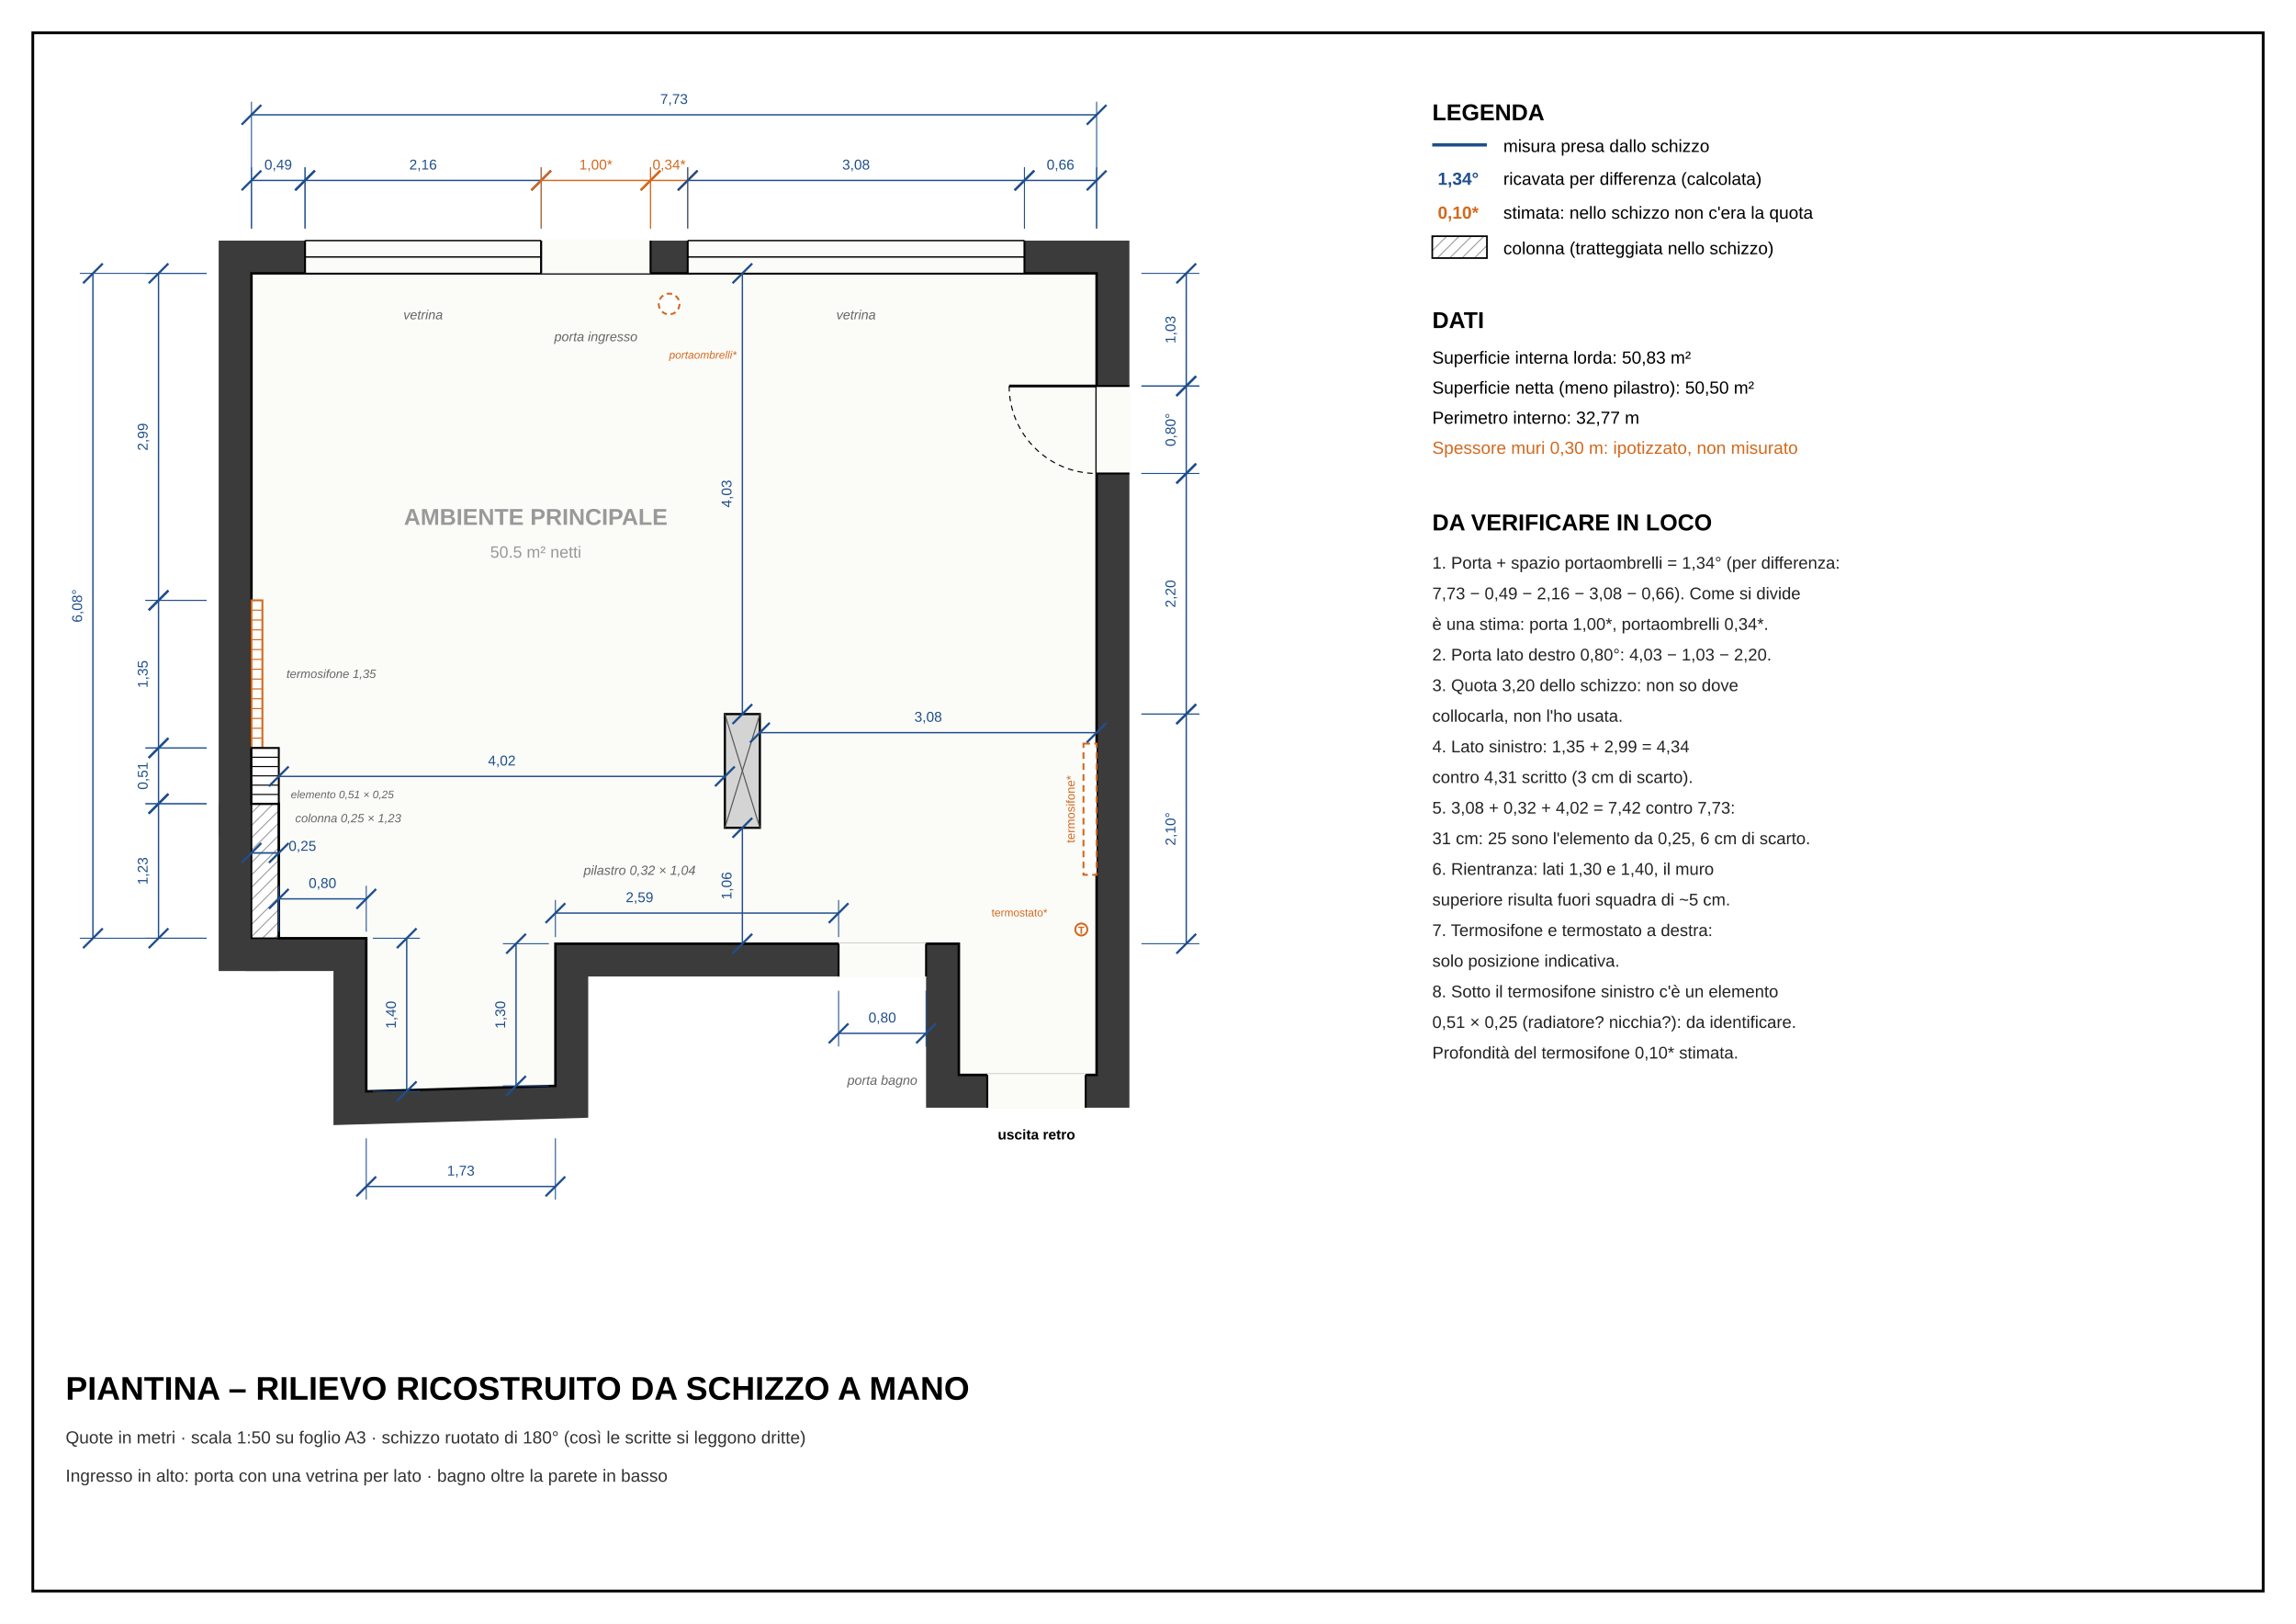
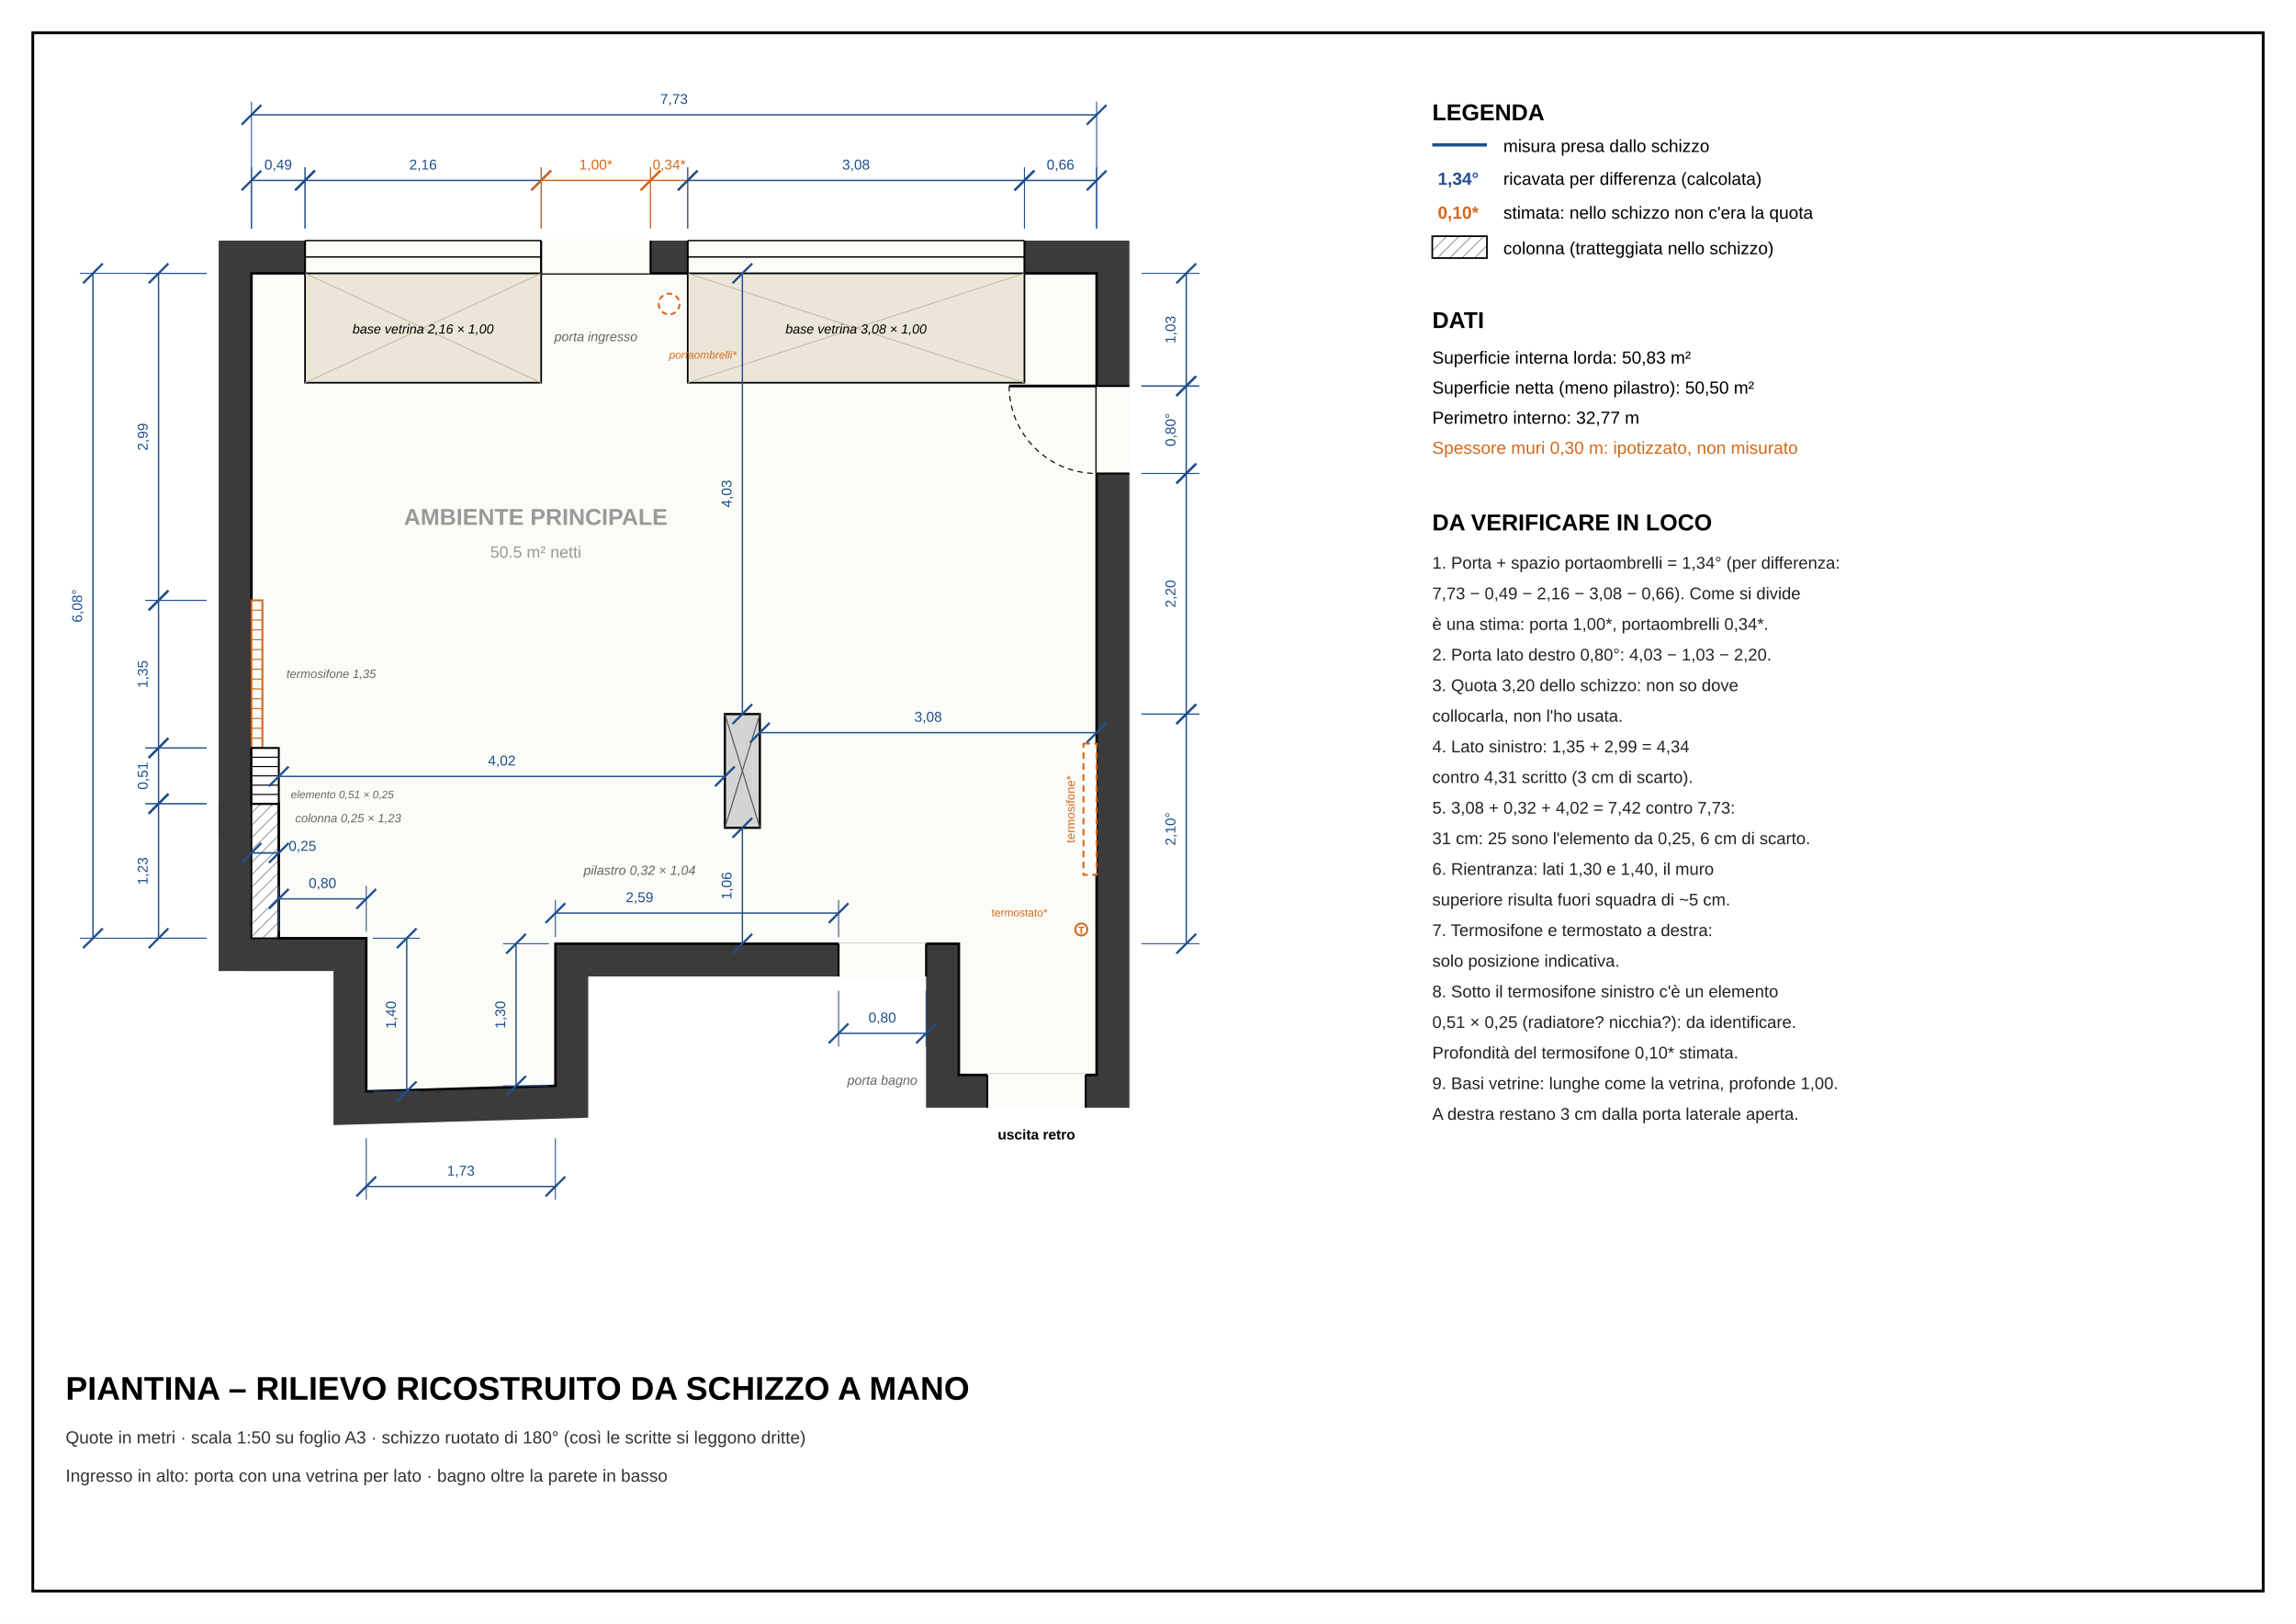
<svg xmlns="http://www.w3.org/2000/svg" width="420mm" height="297mm" viewBox="0 0 420 297" font-family="Arial, Helvetica, sans-serif">
  <defs>
    <pattern id="hatch" width="1.6" height="1.6" patternUnits="userSpaceOnUse" patternTransform="rotate(45)">
      <line x1="0" y1="0" x2="0" y2="1.6" stroke="#777" stroke-width="0.25" />
    </pattern>
  </defs>
  <rect width="420" height="297" fill="#ffffff" />
  <rect x="6" y="6" width="408" height="285" fill="none" stroke="#000" stroke-width="0.5" />
  <polygon points="46.00,50.00 200.60,50.00 200.60,196.60 175.40,196.60 175.40,172.60 101.60,172.60 101.60,198.60 67.00,199.60 67.00,171.60 51.00,171.60 51.00,147.00 46.00,147.00" fill="none" stroke="#3b3b3b" stroke-width="12.00" stroke-linejoin="miter" stroke-miterlimit="10" />
  <polygon points="46.00,50.00 200.60,50.00 200.60,196.60 175.40,196.60 175.40,172.60 101.60,172.60 101.60,198.60 67.00,199.60 67.00,171.60 51.00,171.60 51.00,147.00 46.00,147.00" fill="#fbfbf8" stroke="none" />
  <rect x="40.00" y="147.00" width="11.00" height="30.60" fill="#3b3b3b" stroke="none" stroke-width="0.25" />
  <rect x="46.00" y="147.00" width="5.00" height="24.60" fill="#fff" stroke="none" stroke-width="0.25" />
  <rect x="46.00" y="147.00" width="5.00" height="24.60" fill="url(#hatch)" stroke="#000" stroke-width="0.3" />
  <polygon points="46.00,50.00 200.60,50.00 200.60,196.60 175.40,196.60 175.40,172.60 101.60,172.60 101.60,198.60 67.00,199.60 67.00,171.60 51.00,171.60 51.00,147.00 46.00,147.00" fill="none" stroke="#000" stroke-width="0.45" stroke-linejoin="miter" />
  <rect x="55.80" y="43.80" width="43.20" height="6.20" fill="#fbfbf8" stroke="none" stroke-width="0.25" />
  <line x1="55.80" y1="44.00" x2="55.80" y2="50.00" stroke="#000" stroke-width="0.35" />
  <line x1="99.00" y1="44.00" x2="99.00" y2="50.00" stroke="#000" stroke-width="0.35" />
  <line x1="55.80" y1="44.00" x2="99.00" y2="44.00" stroke="#000" stroke-width="0.25" />
  <line x1="55.80" y1="47.00" x2="99.00" y2="47.00" stroke="#000" stroke-width="0.25" />
  <line x1="55.80" y1="50.00" x2="99.00" y2="50.00" stroke="#000" stroke-width="0.25" />
  <rect x="125.80" y="43.80" width="61.60" height="6.20" fill="#fbfbf8" stroke="none" stroke-width="0.25" />
  <line x1="125.80" y1="44.00" x2="125.80" y2="50.00" stroke="#000" stroke-width="0.35" />
  <line x1="187.40" y1="44.00" x2="187.40" y2="50.00" stroke="#000" stroke-width="0.35" />
  <line x1="125.80" y1="44.00" x2="187.40" y2="44.00" stroke="#000" stroke-width="0.25" />
  <line x1="125.80" y1="47.00" x2="187.40" y2="47.00" stroke="#000" stroke-width="0.25" />
  <line x1="125.80" y1="50.00" x2="187.40" y2="50.00" stroke="#000" stroke-width="0.25" />
  <rect x="99.00" y="43.80" width="20.00" height="6.20" fill="#fbfbf8" stroke="none" stroke-width="0.25" />
  <line x1="99.00" y1="44.00" x2="99.00" y2="50.00" stroke="#000" stroke-width="0.35" />
  <line x1="119.00" y1="44.00" x2="119.00" y2="50.00" stroke="#000" stroke-width="0.35" />
  <circle cx="122.40" cy="55.60" r="1.9" fill="#fff" stroke="#d2691e" stroke-width="0.35" stroke-dasharray="1 0.7" />
  <rect x="200.60" y="70.60" width="6.20" height="16.00" fill="#fbfbf8" stroke="none" stroke-width="0.25" />
  <line x1="200.60" y1="70.60" x2="206.60" y2="70.60" stroke="#000" stroke-width="0.35" />
  <line x1="200.60" y1="86.60" x2="206.60" y2="86.60" stroke="#000" stroke-width="0.35" />
  <line x1="200.60" y1="70.60" x2="184.60" y2="70.60" stroke="#000" stroke-width="0.5" />
  <path d="M 184.60 70.60 A 16.00 16.00 0 0 0 200.60 86.60" fill="none" stroke="#000" stroke-width="0.2" stroke-dasharray="1 0.8" />
  <rect x="153.40" y="172.40" width="16.00" height="6.40" fill="#fbfbf8" stroke="none" stroke-width="0.25" />
  <line x1="153.40" y1="172.60" x2="153.40" y2="178.60" stroke="#000" stroke-width="0.35" />
  <line x1="169.40" y1="172.60" x2="169.40" y2="178.60" stroke="#000" stroke-width="0.35" />
  <rect x="180.60" y="196.40" width="18.00" height="6.40" fill="#fbfbf8" stroke="none" stroke-width="0.25" />
  <line x1="180.60" y1="196.60" x2="180.60" y2="202.60" stroke="#000" stroke-width="0.35" />
  <line x1="198.60" y1="196.60" x2="198.60" y2="202.60" stroke="#000" stroke-width="0.35" />
  <rect x="180.60" y="196.40" width="18.00" height="6.40" fill="none" stroke="none" stroke-width="0.25" />
+   <rect x="55.80" y="50.00" width="43.20" height="20.00" fill="#ece6d8" stroke="#000" stroke-width="0.3" />
+   <line x1="55.80" y1="50.00" x2="99.00" y2="70.00" stroke="#bbb39f" stroke-width="0.15" />
+   <line x1="55.80" y1="70.00" x2="99.00" y2="50.00" stroke="#bbb39f" stroke-width="0.15" />
+   <rect x="125.80" y="50.00" width="61.60" height="20.00" fill="#ece6d8" stroke="#000" stroke-width="0.3" />
+   <line x1="125.80" y1="50.00" x2="187.40" y2="70.00" stroke="#bbb39f" stroke-width="0.15" />
+   <line x1="125.80" y1="70.00" x2="187.40" y2="50.00" stroke="#bbb39f" stroke-width="0.15" />
  <rect x="132.60" y="130.60" width="6.40" height="20.80" fill="#d4d4d4" stroke="#000" stroke-width="0.4" />
  <line x1="132.60" y1="130.60" x2="139.00" y2="151.40" stroke="#555" stroke-width="0.2" />
  <line x1="139.00" y1="130.60" x2="132.60" y2="151.40" stroke="#555" stroke-width="0.2" />
  <rect x="46.00" y="109.80" width="2.00" height="27.00" fill="#fff" stroke="#d2691e" stroke-width="0.35" />
  <line x1="46.00" y1="111.60" x2="48.00" y2="111.60" stroke="#d2691e" stroke-width="0.2" />
  <line x1="46.00" y1="113.40" x2="48.00" y2="113.40" stroke="#d2691e" stroke-width="0.2" />
  <line x1="46.00" y1="115.20" x2="48.00" y2="115.20" stroke="#d2691e" stroke-width="0.2" />
  <line x1="46.00" y1="117.00" x2="48.00" y2="117.00" stroke="#d2691e" stroke-width="0.2" />
  <line x1="46.00" y1="118.80" x2="48.00" y2="118.80" stroke="#d2691e" stroke-width="0.2" />
  <line x1="46.00" y1="120.60" x2="48.00" y2="120.60" stroke="#d2691e" stroke-width="0.2" />
  <line x1="46.00" y1="122.40" x2="48.00" y2="122.40" stroke="#d2691e" stroke-width="0.2" />
  <line x1="46.00" y1="124.20" x2="48.00" y2="124.20" stroke="#d2691e" stroke-width="0.2" />
  <line x1="46.00" y1="126.00" x2="48.00" y2="126.00" stroke="#d2691e" stroke-width="0.2" />
  <line x1="46.00" y1="127.80" x2="48.00" y2="127.80" stroke="#d2691e" stroke-width="0.2" />
  <line x1="46.00" y1="129.60" x2="48.00" y2="129.60" stroke="#d2691e" stroke-width="0.2" />
  <line x1="46.00" y1="131.40" x2="48.00" y2="131.40" stroke="#d2691e" stroke-width="0.2" />
  <line x1="46.00" y1="133.20" x2="48.00" y2="133.20" stroke="#d2691e" stroke-width="0.2" />
  <line x1="46.00" y1="135.00" x2="48.00" y2="135.00" stroke="#d2691e" stroke-width="0.2" />
  <rect x="46.00" y="136.80" width="5.00" height="10.20" fill="#fff" stroke="#000" stroke-width="0.35" />
  <line x1="46.00" y1="138.50" x2="51.00" y2="138.50" stroke="#000" stroke-width="0.2" />
  <line x1="46.00" y1="140.20" x2="51.00" y2="140.20" stroke="#000" stroke-width="0.2" />
  <line x1="46.00" y1="141.90" x2="51.00" y2="141.90" stroke="#000" stroke-width="0.2" />
  <line x1="46.00" y1="143.60" x2="51.00" y2="143.60" stroke="#000" stroke-width="0.2" />
  <line x1="46.00" y1="145.30" x2="51.00" y2="145.30" stroke="#000" stroke-width="0.2" />
  <rect x="198.20" y="136.00" width="2.40" height="24.00" fill="#fff" stroke="#d2691e" stroke-width="0.35" stroke-dasharray="1.2 0.8" />
  <text x="196.60" y="148.00" font-size="2.2" fill="#d2691e" text-anchor="middle" font-weight="normal" font-style="normal" transform="rotate(-90 196.60 148.00)">termosifone*</text>
  <circle cx="197.80" cy="170.00" r="1.1" fill="#fff" stroke="#d2691e" stroke-width="0.35" />
  <text x="197.80" y="170.80" font-size="1.9" fill="#d2691e" text-anchor="middle" font-weight="bold">T</text>
  <text x="191.60" y="167.60" font-size="2.0" fill="#d2691e" text-anchor="end" font-weight="normal" font-style="normal">termostato*</text>
-   <text x="77.40" y="58.40" font-size="2.4" fill="#666666" text-anchor="middle" font-weight="normal" font-style="italic">vetrina</text>
-   <text x="156.60" y="58.40" font-size="2.4" fill="#666666" text-anchor="middle" font-weight="normal" font-style="italic">vetrina</text>
+   <text x="77.40" y="61.00" font-size="2.4" fill="#000" text-anchor="middle" font-weight="normal" font-style="italic">base vetrina 2,16 × 1,00</text>
+   <text x="156.60" y="61.00" font-size="2.4" fill="#000" text-anchor="middle" font-weight="normal" font-style="italic">base vetrina 3,08 × 1,00</text>
  <text x="109.00" y="62.40" font-size="2.4" fill="#666666" text-anchor="middle" font-weight="normal" font-style="italic">porta ingresso</text>
  <text x="122.40" y="65.60" font-size="2.0" fill="#d2691e" text-anchor="start" font-weight="normal" font-style="italic">portaombrelli*</text>
  <text x="117.00" y="160.00" font-size="2.4" fill="#666666" text-anchor="middle" font-weight="normal" font-style="italic">pilastro 0,32 × 1,04</text>
  <text x="52.40" y="124.00" font-size="2.2" fill="#666666" text-anchor="start" font-weight="normal" font-style="italic">termosifone 1,35</text>
  <text x="53.20" y="146.00" font-size="2.0" fill="#666666" text-anchor="start" font-weight="normal" font-style="italic">elemento 0,51 × 0,25</text>
  <text x="54.00" y="150.40" font-size="2.2" fill="#666666" text-anchor="start" font-weight="normal" font-style="italic">colonna 0,25 × 1,23</text>
  <text x="161.40" y="198.40" font-size="2.4" fill="#666666" text-anchor="middle" font-weight="normal" font-style="italic">porta bagno</text>
  <text x="189.60" y="208.40" font-size="2.6" fill="#000" text-anchor="middle" font-weight="bold" font-style="normal">uscita retro</text>
  <text x="98.00" y="96.00" font-size="4.2" fill="#999" text-anchor="middle" font-weight="bold" font-style="normal">AMBIENTE PRINCIPALE</text>
  <text x="98.00" y="102.00" font-size="3.0" fill="#999" text-anchor="middle" font-weight="normal" font-style="normal">50.5 m² netti</text>
  <line x1="46.00" y1="41.80" x2="46.00" y2="30.60" stroke="#1f4e8c" stroke-width="0.18" />
  <line x1="55.80" y1="41.80" x2="55.80" y2="30.60" stroke="#1f4e8c" stroke-width="0.18" />
  <line x1="46.00" y1="33.00" x2="55.80" y2="33.00" stroke="#1f4e8c" stroke-width="0.25" />
  <line x1="44.20" y1="34.80" x2="47.80" y2="31.20" stroke="#1f4e8c" stroke-width="0.4" />
  <line x1="54.00" y1="34.80" x2="57.60" y2="31.20" stroke="#1f4e8c" stroke-width="0.4" />
  <text x="50.90" y="31.00" font-size="2.6" fill="#1f4e8c" text-anchor="middle" font-weight="normal" font-style="normal">0,49</text>
  <line x1="55.80" y1="41.80" x2="55.80" y2="30.60" stroke="#1f4e8c" stroke-width="0.18" />
  <line x1="99.00" y1="41.80" x2="99.00" y2="30.60" stroke="#1f4e8c" stroke-width="0.18" />
  <line x1="55.80" y1="33.00" x2="99.00" y2="33.00" stroke="#1f4e8c" stroke-width="0.25" />
  <line x1="54.00" y1="34.80" x2="57.60" y2="31.20" stroke="#1f4e8c" stroke-width="0.4" />
  <line x1="97.20" y1="34.80" x2="100.80" y2="31.20" stroke="#1f4e8c" stroke-width="0.4" />
  <text x="77.40" y="31.00" font-size="2.6" fill="#1f4e8c" text-anchor="middle" font-weight="normal" font-style="normal">2,16</text>
  <line x1="99.00" y1="41.80" x2="99.00" y2="30.60" stroke="#d2691e" stroke-width="0.18" />
  <line x1="119.00" y1="41.80" x2="119.00" y2="30.60" stroke="#d2691e" stroke-width="0.18" />
  <line x1="99.00" y1="33.00" x2="119.00" y2="33.00" stroke="#d2691e" stroke-width="0.25" />
  <line x1="97.20" y1="34.80" x2="100.80" y2="31.20" stroke="#d2691e" stroke-width="0.4" />
  <line x1="117.20" y1="34.80" x2="120.80" y2="31.20" stroke="#d2691e" stroke-width="0.4" />
  <text x="109.00" y="31.00" font-size="2.6" fill="#d2691e" text-anchor="middle" font-weight="normal" font-style="normal">1,00*</text>
  <line x1="119.00" y1="41.80" x2="119.00" y2="30.60" stroke="#d2691e" stroke-width="0.18" />
  <line x1="125.80" y1="41.80" x2="125.80" y2="30.60" stroke="#d2691e" stroke-width="0.18" />
  <line x1="119.00" y1="33.00" x2="125.80" y2="33.00" stroke="#d2691e" stroke-width="0.25" />
  <line x1="117.20" y1="34.80" x2="120.80" y2="31.20" stroke="#d2691e" stroke-width="0.4" />
  <line x1="124.00" y1="34.80" x2="127.60" y2="31.20" stroke="#d2691e" stroke-width="0.4" />
  <text x="122.40" y="31.00" font-size="2.6" fill="#d2691e" text-anchor="middle" font-weight="normal" font-style="normal">0,34*</text>
  <line x1="125.80" y1="41.80" x2="125.80" y2="30.60" stroke="#1f4e8c" stroke-width="0.18" />
  <line x1="187.40" y1="41.80" x2="187.40" y2="30.60" stroke="#1f4e8c" stroke-width="0.18" />
  <line x1="125.80" y1="33.00" x2="187.40" y2="33.00" stroke="#1f4e8c" stroke-width="0.25" />
  <line x1="124.00" y1="34.80" x2="127.60" y2="31.20" stroke="#1f4e8c" stroke-width="0.4" />
  <line x1="185.60" y1="34.80" x2="189.20" y2="31.20" stroke="#1f4e8c" stroke-width="0.4" />
  <text x="156.60" y="31.00" font-size="2.6" fill="#1f4e8c" text-anchor="middle" font-weight="normal" font-style="normal">3,08</text>
  <line x1="187.40" y1="41.80" x2="187.40" y2="30.60" stroke="#1f4e8c" stroke-width="0.18" />
  <line x1="200.60" y1="41.80" x2="200.60" y2="30.60" stroke="#1f4e8c" stroke-width="0.18" />
  <line x1="187.40" y1="33.00" x2="200.60" y2="33.00" stroke="#1f4e8c" stroke-width="0.25" />
  <line x1="185.60" y1="34.80" x2="189.20" y2="31.20" stroke="#1f4e8c" stroke-width="0.4" />
  <line x1="198.80" y1="34.80" x2="202.40" y2="31.20" stroke="#1f4e8c" stroke-width="0.4" />
  <text x="194.00" y="31.00" font-size="2.6" fill="#1f4e8c" text-anchor="middle" font-weight="normal" font-style="normal">0,66</text>
  <line x1="46.00" y1="41.80" x2="46.00" y2="18.60" stroke="#1f4e8c" stroke-width="0.18" />
  <line x1="200.60" y1="41.80" x2="200.60" y2="18.60" stroke="#1f4e8c" stroke-width="0.18" />
  <line x1="46.00" y1="21.00" x2="200.60" y2="21.00" stroke="#1f4e8c" stroke-width="0.25" />
  <line x1="44.20" y1="22.80" x2="47.80" y2="19.20" stroke="#1f4e8c" stroke-width="0.4" />
  <line x1="198.80" y1="22.80" x2="202.40" y2="19.20" stroke="#1f4e8c" stroke-width="0.4" />
  <text x="123.30" y="19.00" font-size="2.6" fill="#1f4e8c" text-anchor="middle" font-weight="normal" font-style="normal">7,73</text>
  <line x1="208.80" y1="50.00" x2="219.40" y2="50.00" stroke="#1f4e8c" stroke-width="0.18" />
  <line x1="208.80" y1="70.60" x2="219.40" y2="70.60" stroke="#1f4e8c" stroke-width="0.18" />
  <line x1="217.00" y1="50.00" x2="217.00" y2="70.60" stroke="#1f4e8c" stroke-width="0.25" />
  <line x1="215.20" y1="51.80" x2="218.80" y2="48.20" stroke="#1f4e8c" stroke-width="0.4" />
  <line x1="215.20" y1="72.40" x2="218.80" y2="68.80" stroke="#1f4e8c" stroke-width="0.4" />
  <text x="215.00" y="60.30" font-size="2.6" fill="#1f4e8c" text-anchor="middle" font-weight="normal" font-style="normal" transform="rotate(-90 215.00 60.30)">1,03</text>
  <line x1="208.80" y1="70.60" x2="219.40" y2="70.60" stroke="#1f4e8c" stroke-width="0.18" />
  <line x1="208.80" y1="86.60" x2="219.40" y2="86.60" stroke="#1f4e8c" stroke-width="0.18" />
  <line x1="217.00" y1="70.60" x2="217.00" y2="86.60" stroke="#1f4e8c" stroke-width="0.25" />
  <line x1="215.20" y1="72.40" x2="218.80" y2="68.80" stroke="#1f4e8c" stroke-width="0.4" />
  <line x1="215.20" y1="88.40" x2="218.80" y2="84.80" stroke="#1f4e8c" stroke-width="0.4" />
  <text x="215.00" y="78.60" font-size="2.6" fill="#1f4e8c" text-anchor="middle" font-weight="normal" font-style="normal" transform="rotate(-90 215.00 78.60)">0,80°</text>
  <line x1="208.80" y1="86.60" x2="219.40" y2="86.60" stroke="#1f4e8c" stroke-width="0.18" />
  <line x1="208.80" y1="130.60" x2="219.40" y2="130.60" stroke="#1f4e8c" stroke-width="0.18" />
  <line x1="217.00" y1="86.60" x2="217.00" y2="130.60" stroke="#1f4e8c" stroke-width="0.25" />
  <line x1="215.20" y1="88.40" x2="218.80" y2="84.80" stroke="#1f4e8c" stroke-width="0.4" />
  <line x1="215.20" y1="132.40" x2="218.80" y2="128.80" stroke="#1f4e8c" stroke-width="0.4" />
  <text x="215.00" y="108.60" font-size="2.6" fill="#1f4e8c" text-anchor="middle" font-weight="normal" font-style="normal" transform="rotate(-90 215.00 108.60)">2,20</text>
  <line x1="208.80" y1="130.60" x2="219.40" y2="130.60" stroke="#1f4e8c" stroke-width="0.18" />
  <line x1="208.80" y1="172.60" x2="219.40" y2="172.60" stroke="#1f4e8c" stroke-width="0.18" />
  <line x1="217.00" y1="130.60" x2="217.00" y2="172.60" stroke="#1f4e8c" stroke-width="0.25" />
  <line x1="215.20" y1="132.40" x2="218.80" y2="128.80" stroke="#1f4e8c" stroke-width="0.4" />
  <line x1="215.20" y1="174.40" x2="218.80" y2="170.80" stroke="#1f4e8c" stroke-width="0.4" />
  <text x="215.00" y="151.60" font-size="2.6" fill="#1f4e8c" text-anchor="middle" font-weight="normal" font-style="normal" transform="rotate(-90 215.00 151.60)">2,10°</text>
  <line x1="37.80" y1="50.00" x2="26.60" y2="50.00" stroke="#1f4e8c" stroke-width="0.18" />
  <line x1="37.80" y1="109.80" x2="26.60" y2="109.80" stroke="#1f4e8c" stroke-width="0.18" />
  <line x1="29.00" y1="50.00" x2="29.00" y2="109.80" stroke="#1f4e8c" stroke-width="0.25" />
  <line x1="27.20" y1="51.80" x2="30.80" y2="48.20" stroke="#1f4e8c" stroke-width="0.4" />
  <line x1="27.20" y1="111.60" x2="30.80" y2="108.00" stroke="#1f4e8c" stroke-width="0.4" />
  <text x="27.00" y="79.90" font-size="2.6" fill="#1f4e8c" text-anchor="middle" font-weight="normal" font-style="normal" transform="rotate(-90 27.00 79.90)">2,99</text>
  <line x1="37.80" y1="109.80" x2="26.60" y2="109.80" stroke="#1f4e8c" stroke-width="0.18" />
  <line x1="37.80" y1="136.80" x2="26.60" y2="136.80" stroke="#1f4e8c" stroke-width="0.18" />
  <line x1="29.00" y1="109.80" x2="29.00" y2="136.80" stroke="#1f4e8c" stroke-width="0.25" />
  <line x1="27.20" y1="111.60" x2="30.80" y2="108.00" stroke="#1f4e8c" stroke-width="0.4" />
  <line x1="27.20" y1="138.60" x2="30.80" y2="135.00" stroke="#1f4e8c" stroke-width="0.4" />
  <text x="27.00" y="123.30" font-size="2.6" fill="#1f4e8c" text-anchor="middle" font-weight="normal" font-style="normal" transform="rotate(-90 27.00 123.30)">1,35</text>
  <line x1="37.80" y1="136.80" x2="26.60" y2="136.80" stroke="#1f4e8c" stroke-width="0.18" />
  <line x1="37.80" y1="147.00" x2="26.60" y2="147.00" stroke="#1f4e8c" stroke-width="0.18" />
  <line x1="29.00" y1="136.80" x2="29.00" y2="147.00" stroke="#1f4e8c" stroke-width="0.25" />
  <line x1="27.20" y1="138.60" x2="30.80" y2="135.00" stroke="#1f4e8c" stroke-width="0.4" />
  <line x1="27.20" y1="148.80" x2="30.80" y2="145.20" stroke="#1f4e8c" stroke-width="0.4" />
  <text x="27.00" y="141.90" font-size="2.6" fill="#1f4e8c" text-anchor="middle" font-weight="normal" font-style="normal" transform="rotate(-90 27.00 141.90)">0,51</text>
  <line x1="37.80" y1="147.00" x2="26.60" y2="147.00" stroke="#1f4e8c" stroke-width="0.18" />
  <line x1="37.80" y1="171.60" x2="26.60" y2="171.60" stroke="#1f4e8c" stroke-width="0.18" />
  <line x1="29.00" y1="147.00" x2="29.00" y2="171.60" stroke="#1f4e8c" stroke-width="0.25" />
  <line x1="27.20" y1="148.80" x2="30.80" y2="145.20" stroke="#1f4e8c" stroke-width="0.4" />
  <line x1="27.20" y1="173.40" x2="30.80" y2="169.80" stroke="#1f4e8c" stroke-width="0.4" />
  <text x="27.00" y="159.30" font-size="2.6" fill="#1f4e8c" text-anchor="middle" font-weight="normal" font-style="normal" transform="rotate(-90 27.00 159.30)">1,23</text>
  <line x1="37.80" y1="50.00" x2="14.60" y2="50.00" stroke="#1f4e8c" stroke-width="0.18" />
  <line x1="37.80" y1="171.60" x2="14.60" y2="171.60" stroke="#1f4e8c" stroke-width="0.18" />
  <line x1="17.00" y1="50.00" x2="17.00" y2="171.60" stroke="#1f4e8c" stroke-width="0.25" />
  <line x1="15.20" y1="51.80" x2="18.80" y2="48.20" stroke="#1f4e8c" stroke-width="0.4" />
  <line x1="15.20" y1="173.40" x2="18.80" y2="169.80" stroke="#1f4e8c" stroke-width="0.4" />
  <text x="15.00" y="110.80" font-size="2.6" fill="#1f4e8c" text-anchor="middle" font-weight="normal" font-style="normal" transform="rotate(-90 15.00 110.80)">6,08°</text>
  <line x1="139.00" y1="134.00" x2="200.60" y2="134.00" stroke="#1f4e8c" stroke-width="0.25" />
  <line x1="137.20" y1="135.80" x2="140.80" y2="132.20" stroke="#1f4e8c" stroke-width="0.4" />
  <line x1="198.80" y1="135.80" x2="202.40" y2="132.20" stroke="#1f4e8c" stroke-width="0.4" />
  <text x="169.80" y="132.00" font-size="2.6" fill="#1f4e8c" text-anchor="middle" font-weight="normal" font-style="normal">3,08</text>
  <line x1="51.00" y1="142.00" x2="132.60" y2="142.00" stroke="#1f4e8c" stroke-width="0.25" />
  <line x1="49.20" y1="143.80" x2="52.80" y2="140.20" stroke="#1f4e8c" stroke-width="0.4" />
  <line x1="130.80" y1="143.80" x2="134.40" y2="140.20" stroke="#1f4e8c" stroke-width="0.4" />
  <text x="91.80" y="140.00" font-size="2.6" fill="#1f4e8c" text-anchor="middle" font-weight="normal" font-style="normal">4,02</text>
  <line x1="135.80" y1="50.00" x2="135.80" y2="130.60" stroke="#1f4e8c" stroke-width="0.25" />
  <line x1="134.00" y1="51.80" x2="137.60" y2="48.20" stroke="#1f4e8c" stroke-width="0.4" />
  <line x1="134.00" y1="132.40" x2="137.60" y2="128.80" stroke="#1f4e8c" stroke-width="0.4" />
  <text x="133.80" y="90.30" font-size="2.6" fill="#1f4e8c" text-anchor="middle" font-weight="normal" font-style="normal" transform="rotate(-90 133.80 90.30)">4,03</text>
  <line x1="135.80" y1="151.40" x2="135.80" y2="172.60" stroke="#1f4e8c" stroke-width="0.25" />
  <line x1="134.00" y1="153.20" x2="137.60" y2="149.60" stroke="#1f4e8c" stroke-width="0.4" />
  <line x1="134.00" y1="174.40" x2="137.60" y2="170.80" stroke="#1f4e8c" stroke-width="0.4" />
  <text x="133.80" y="162.00" font-size="2.6" fill="#1f4e8c" text-anchor="middle" font-weight="normal" font-style="normal" transform="rotate(-90 133.80 162.00)">1,06</text>
  <line x1="46.00" y1="156.00" x2="51.00" y2="156.00" stroke="#1f4e8c" stroke-width="0.3" />
  <line x1="44.20" y1="157.80" x2="47.80" y2="154.20" stroke="#1f4e8c" stroke-width="0.4" />
  <line x1="49.20" y1="157.80" x2="52.80" y2="154.20" stroke="#1f4e8c" stroke-width="0.4" />
  <text x="52.80" y="155.60" font-size="2.6" fill="#1f4e8c" text-anchor="start" font-weight="normal" font-style="normal">0,25</text>
  <line x1="51.00" y1="170.40" x2="51.00" y2="162.00" stroke="#1f4e8c" stroke-width="0.18" />
  <line x1="67.00" y1="170.40" x2="67.00" y2="162.00" stroke="#1f4e8c" stroke-width="0.18" />
  <line x1="51.00" y1="164.40" x2="67.00" y2="164.40" stroke="#1f4e8c" stroke-width="0.25" />
  <line x1="49.20" y1="166.20" x2="52.80" y2="162.60" stroke="#1f4e8c" stroke-width="0.4" />
  <line x1="65.20" y1="166.20" x2="68.80" y2="162.60" stroke="#1f4e8c" stroke-width="0.4" />
  <text x="59.00" y="162.40" font-size="2.6" fill="#1f4e8c" text-anchor="middle" font-weight="normal" font-style="normal">0,80</text>
  <line x1="101.60" y1="171.40" x2="101.60" y2="164.60" stroke="#1f4e8c" stroke-width="0.18" />
  <line x1="153.40" y1="171.40" x2="153.40" y2="164.60" stroke="#1f4e8c" stroke-width="0.18" />
  <line x1="101.60" y1="167.00" x2="153.40" y2="167.00" stroke="#1f4e8c" stroke-width="0.25" />
  <line x1="99.80" y1="168.80" x2="103.40" y2="165.20" stroke="#1f4e8c" stroke-width="0.4" />
  <line x1="151.60" y1="168.80" x2="155.20" y2="165.20" stroke="#1f4e8c" stroke-width="0.4" />
  <text x="117.00" y="165.00" font-size="2.6" fill="#1f4e8c" text-anchor="middle" font-weight="normal" font-style="normal">2,59</text>
  <line x1="68.20" y1="171.60" x2="76.80" y2="171.60" stroke="#1f4e8c" stroke-width="0.18" />
  <line x1="68.20" y1="199.60" x2="76.80" y2="199.60" stroke="#1f4e8c" stroke-width="0.18" />
  <line x1="74.40" y1="171.60" x2="74.40" y2="199.60" stroke="#1f4e8c" stroke-width="0.25" />
  <line x1="72.60" y1="173.40" x2="76.20" y2="169.80" stroke="#1f4e8c" stroke-width="0.4" />
  <line x1="72.60" y1="201.40" x2="76.20" y2="197.80" stroke="#1f4e8c" stroke-width="0.4" />
  <text x="72.40" y="185.60" font-size="2.6" fill="#1f4e8c" text-anchor="middle" font-weight="normal" font-style="normal" transform="rotate(-90 72.40 185.60)">1,40</text>
  <line x1="100.40" y1="172.60" x2="92.00" y2="172.60" stroke="#1f4e8c" stroke-width="0.18" />
  <line x1="100.40" y1="198.60" x2="92.00" y2="198.60" stroke="#1f4e8c" stroke-width="0.18" />
  <line x1="94.40" y1="172.60" x2="94.40" y2="198.60" stroke="#1f4e8c" stroke-width="0.25" />
  <line x1="92.60" y1="174.40" x2="96.20" y2="170.80" stroke="#1f4e8c" stroke-width="0.4" />
  <line x1="92.60" y1="200.40" x2="96.20" y2="196.80" stroke="#1f4e8c" stroke-width="0.4" />
  <text x="92.40" y="185.60" font-size="2.6" fill="#1f4e8c" text-anchor="middle" font-weight="normal" font-style="normal" transform="rotate(-90 92.40 185.60)">1,30</text>
  <line x1="67.00" y1="208.20" x2="67.00" y2="219.40" stroke="#1f4e8c" stroke-width="0.18" />
  <line x1="101.60" y1="208.20" x2="101.60" y2="219.40" stroke="#1f4e8c" stroke-width="0.18" />
  <line x1="67.00" y1="217.00" x2="101.60" y2="217.00" stroke="#1f4e8c" stroke-width="0.25" />
  <line x1="65.20" y1="218.80" x2="68.80" y2="215.20" stroke="#1f4e8c" stroke-width="0.4" />
  <line x1="99.80" y1="218.80" x2="103.40" y2="215.20" stroke="#1f4e8c" stroke-width="0.4" />
  <text x="84.30" y="215.00" font-size="2.6" fill="#1f4e8c" text-anchor="middle" font-weight="normal" font-style="normal">1,73</text>
  <line x1="153.40" y1="181.20" x2="153.40" y2="191.40" stroke="#1f4e8c" stroke-width="0.18" />
  <line x1="169.40" y1="181.20" x2="169.40" y2="191.40" stroke="#1f4e8c" stroke-width="0.18" />
  <line x1="153.40" y1="189.00" x2="169.40" y2="189.00" stroke="#1f4e8c" stroke-width="0.25" />
  <line x1="151.60" y1="190.80" x2="155.20" y2="187.20" stroke="#1f4e8c" stroke-width="0.4" />
  <line x1="167.60" y1="190.80" x2="171.20" y2="187.20" stroke="#1f4e8c" stroke-width="0.4" />
  <text x="161.40" y="187.00" font-size="2.6" fill="#1f4e8c" text-anchor="middle" font-weight="normal" font-style="normal">0,80</text>
  <text x="12.00" y="256.00" font-size="6.0" fill="#000" text-anchor="start" font-weight="bold">PIANTINA – RILIEVO RICOSTRUITO DA SCHIZZO A MANO</text>
  <text x="12.00" y="264.00" font-size="3.2" fill="#333" text-anchor="start" font-weight="normal">Quote in metri · scala 1:50 su foglio A3 · schizzo ruotato di 180° (così le scritte si leggono dritte)</text>
  <text x="12.00" y="271.00" font-size="3.2" fill="#333" text-anchor="start" font-weight="normal">Ingresso in alto: porta con una vetrina per lato · bagno oltre la parete in basso</text>
  <text x="262.00" y="22.00" font-size="4.2" fill="#000" text-anchor="start" font-weight="bold">LEGENDA</text>
  <line x1="262" y1="26.5" x2="272" y2="26.5" stroke="#1f4e8c" stroke-width="0.6" />
  <text x="275.00" y="27.80" font-size="3.2" fill="#000" text-anchor="start" font-weight="normal">misura presa dallo schizzo</text>
  <text x="263.00" y="33.80" font-size="3.2" fill="#1f4e8c" text-anchor="start" font-weight="bold">1,34°</text>
  <text x="275.00" y="33.80" font-size="3.2" fill="#000" text-anchor="start" font-weight="normal">ricavata per differenza (calcolata)</text>
  <text x="263.00" y="40.00" font-size="3.2" fill="#d2691e" text-anchor="start" font-weight="bold">0,10*</text>
  <text x="275.00" y="40.00" font-size="3.2" fill="#000" text-anchor="start" font-weight="normal">stimata: nello schizzo non c'era la quota</text>
  <rect x="262" y="43.2" width="10" height="4" fill="url(#hatch)" stroke="#000" stroke-width="0.3" />
  <text x="275.00" y="46.50" font-size="3.2" fill="#000" text-anchor="start" font-weight="normal">colonna (tratteggiata nello schizzo)</text>
  <text x="262.00" y="60.00" font-size="4.2" fill="#000" text-anchor="start" font-weight="bold">DATI</text>
  <text x="262.00" y="66.50" font-size="3.2" fill="#000" text-anchor="start" font-weight="normal">Superficie interna lorda: 50,83 m²</text>
  <text x="262.00" y="72.00" font-size="3.2" fill="#000" text-anchor="start" font-weight="normal">Superficie netta (meno pilastro): 50,50 m²</text>
  <text x="262.00" y="77.50" font-size="3.2" fill="#000" text-anchor="start" font-weight="normal">Perimetro interno: 32,77 m</text>
  <text x="262.00" y="83.00" font-size="3.2" fill="#d2691e" text-anchor="start" font-weight="normal">Spessore muri 0,30 m: ipotizzato, non misurato</text>
  <text x="262.00" y="97.00" font-size="4.2" fill="#000" text-anchor="start" font-weight="bold">DA VERIFICARE IN LOCO</text>
  <text x="262.00" y="104.00" font-size="3.1" fill="#222" text-anchor="start" font-weight="normal">1. Porta + spazio portaombrelli = 1,34° (per differenza:</text>
  <text x="262.00" y="109.60" font-size="3.1" fill="#222" text-anchor="start" font-weight="normal">    7,73 − 0,49 − 2,16 − 3,08 − 0,66). Come si divide</text>
  <text x="262.00" y="115.20" font-size="3.1" fill="#222" text-anchor="start" font-weight="normal">    è una stima: porta 1,00*, portaombrelli 0,34*.</text>
  <text x="262.00" y="120.80" font-size="3.1" fill="#222" text-anchor="start" font-weight="normal">2. Porta lato destro 0,80°: 4,03 − 1,03 − 2,20.</text>
  <text x="262.00" y="126.40" font-size="3.1" fill="#222" text-anchor="start" font-weight="normal">3. Quota 3,20 dello schizzo: non so dove</text>
  <text x="262.00" y="132.00" font-size="3.1" fill="#222" text-anchor="start" font-weight="normal">    collocarla, non l'ho usata.</text>
  <text x="262.00" y="137.60" font-size="3.1" fill="#222" text-anchor="start" font-weight="normal">4. Lato sinistro: 1,35 + 2,99 = 4,34</text>
  <text x="262.00" y="143.20" font-size="3.1" fill="#222" text-anchor="start" font-weight="normal">    contro 4,31 scritto (3 cm di scarto).</text>
  <text x="262.00" y="148.80" font-size="3.1" fill="#222" text-anchor="start" font-weight="normal">5. 3,08 + 0,32 + 4,02 = 7,42 contro 7,73:</text>
  <text x="262.00" y="154.40" font-size="3.1" fill="#222" text-anchor="start" font-weight="normal">    31 cm: 25 sono l'elemento da 0,25, 6 cm di scarto.</text>
  <text x="262.00" y="160.00" font-size="3.1" fill="#222" text-anchor="start" font-weight="normal">6. Rientranza: lati 1,30 e 1,40, il muro</text>
  <text x="262.00" y="165.60" font-size="3.1" fill="#222" text-anchor="start" font-weight="normal">    superiore risulta fuori squadra di ~5 cm.</text>
  <text x="262.00" y="171.20" font-size="3.1" fill="#222" text-anchor="start" font-weight="normal">7. Termosifone e termostato a destra:</text>
  <text x="262.00" y="176.80" font-size="3.1" fill="#222" text-anchor="start" font-weight="normal">    solo posizione indicativa.</text>
  <text x="262.00" y="182.40" font-size="3.1" fill="#222" text-anchor="start" font-weight="normal">8. Sotto il termosifone sinistro c'è un elemento</text>
  <text x="262.00" y="188.00" font-size="3.1" fill="#222" text-anchor="start" font-weight="normal">    0,51 × 0,25 (radiatore? nicchia?): da identificare.</text>
  <text x="262.00" y="193.60" font-size="3.1" fill="#222" text-anchor="start" font-weight="normal">    Profondità del termosifone 0,10* stimata.</text>
+   <text x="262.00" y="199.20" font-size="3.1" fill="#222" text-anchor="start" font-weight="normal">9. Basi vetrine: lunghe come la vetrina, profonde 1,00.</text>
+   <text x="262.00" y="204.80" font-size="3.1" fill="#222" text-anchor="start" font-weight="normal">    A destra restano 3 cm dalla porta laterale aperta.</text>
</svg>
